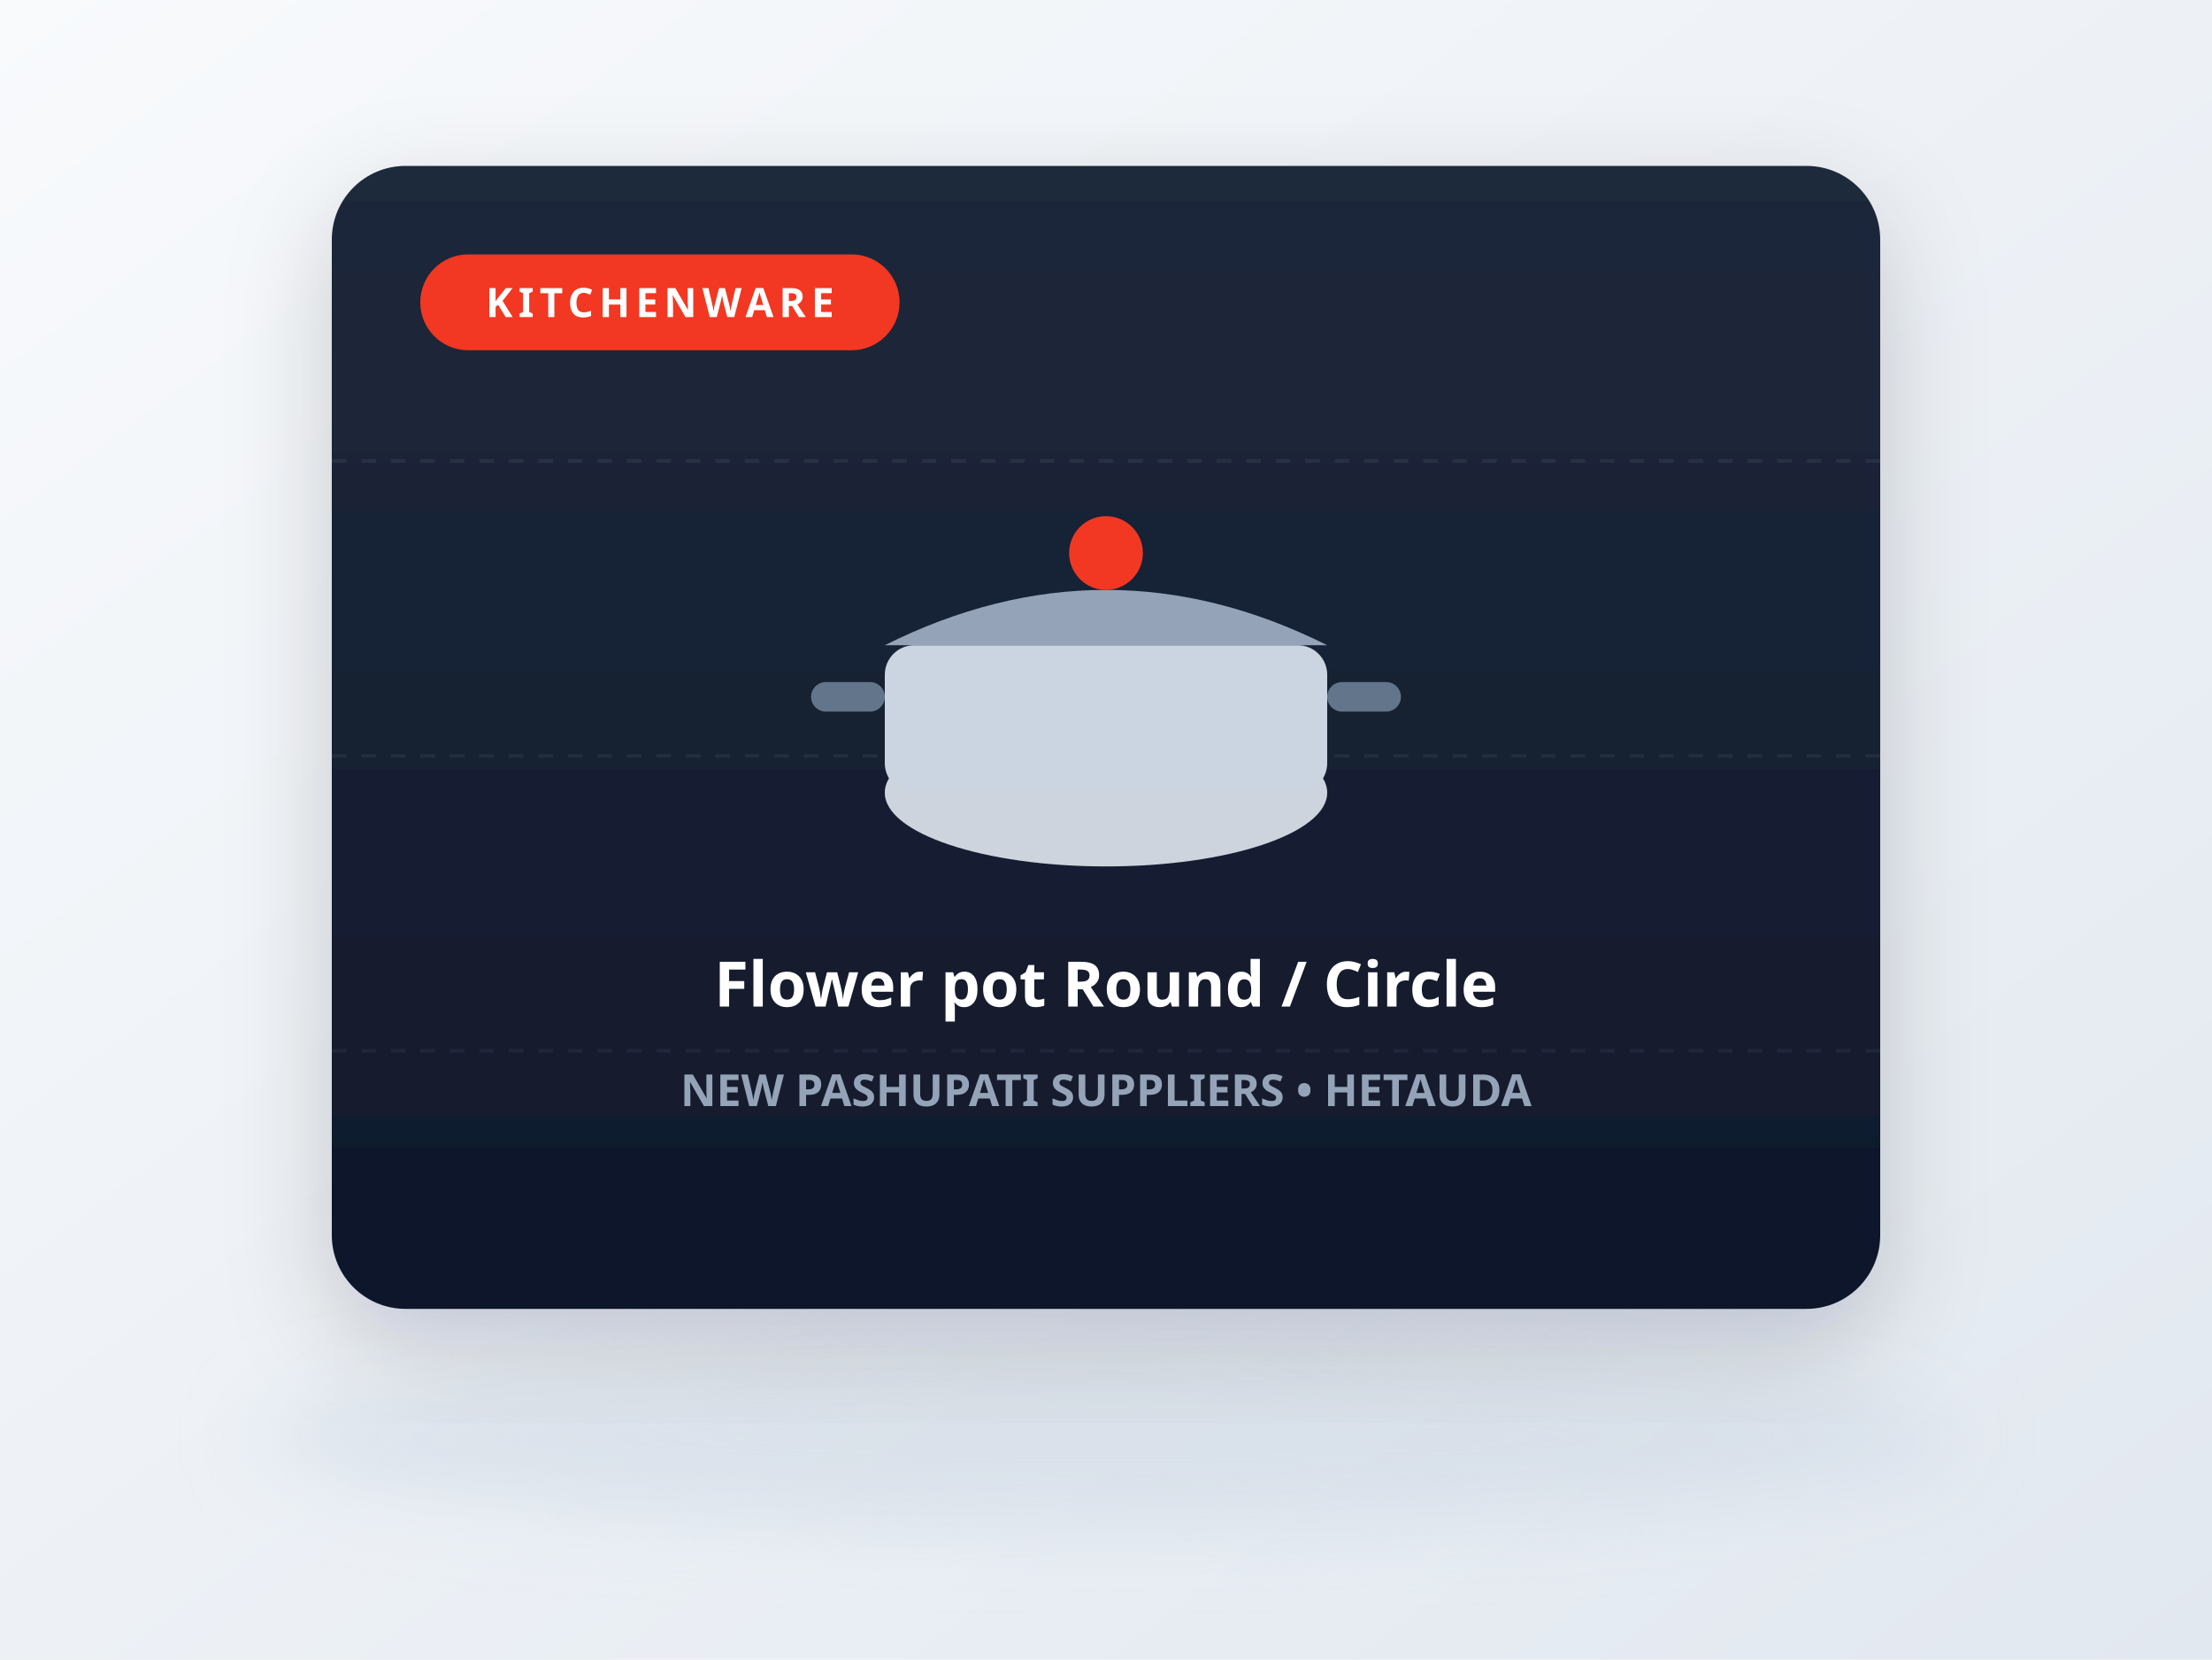
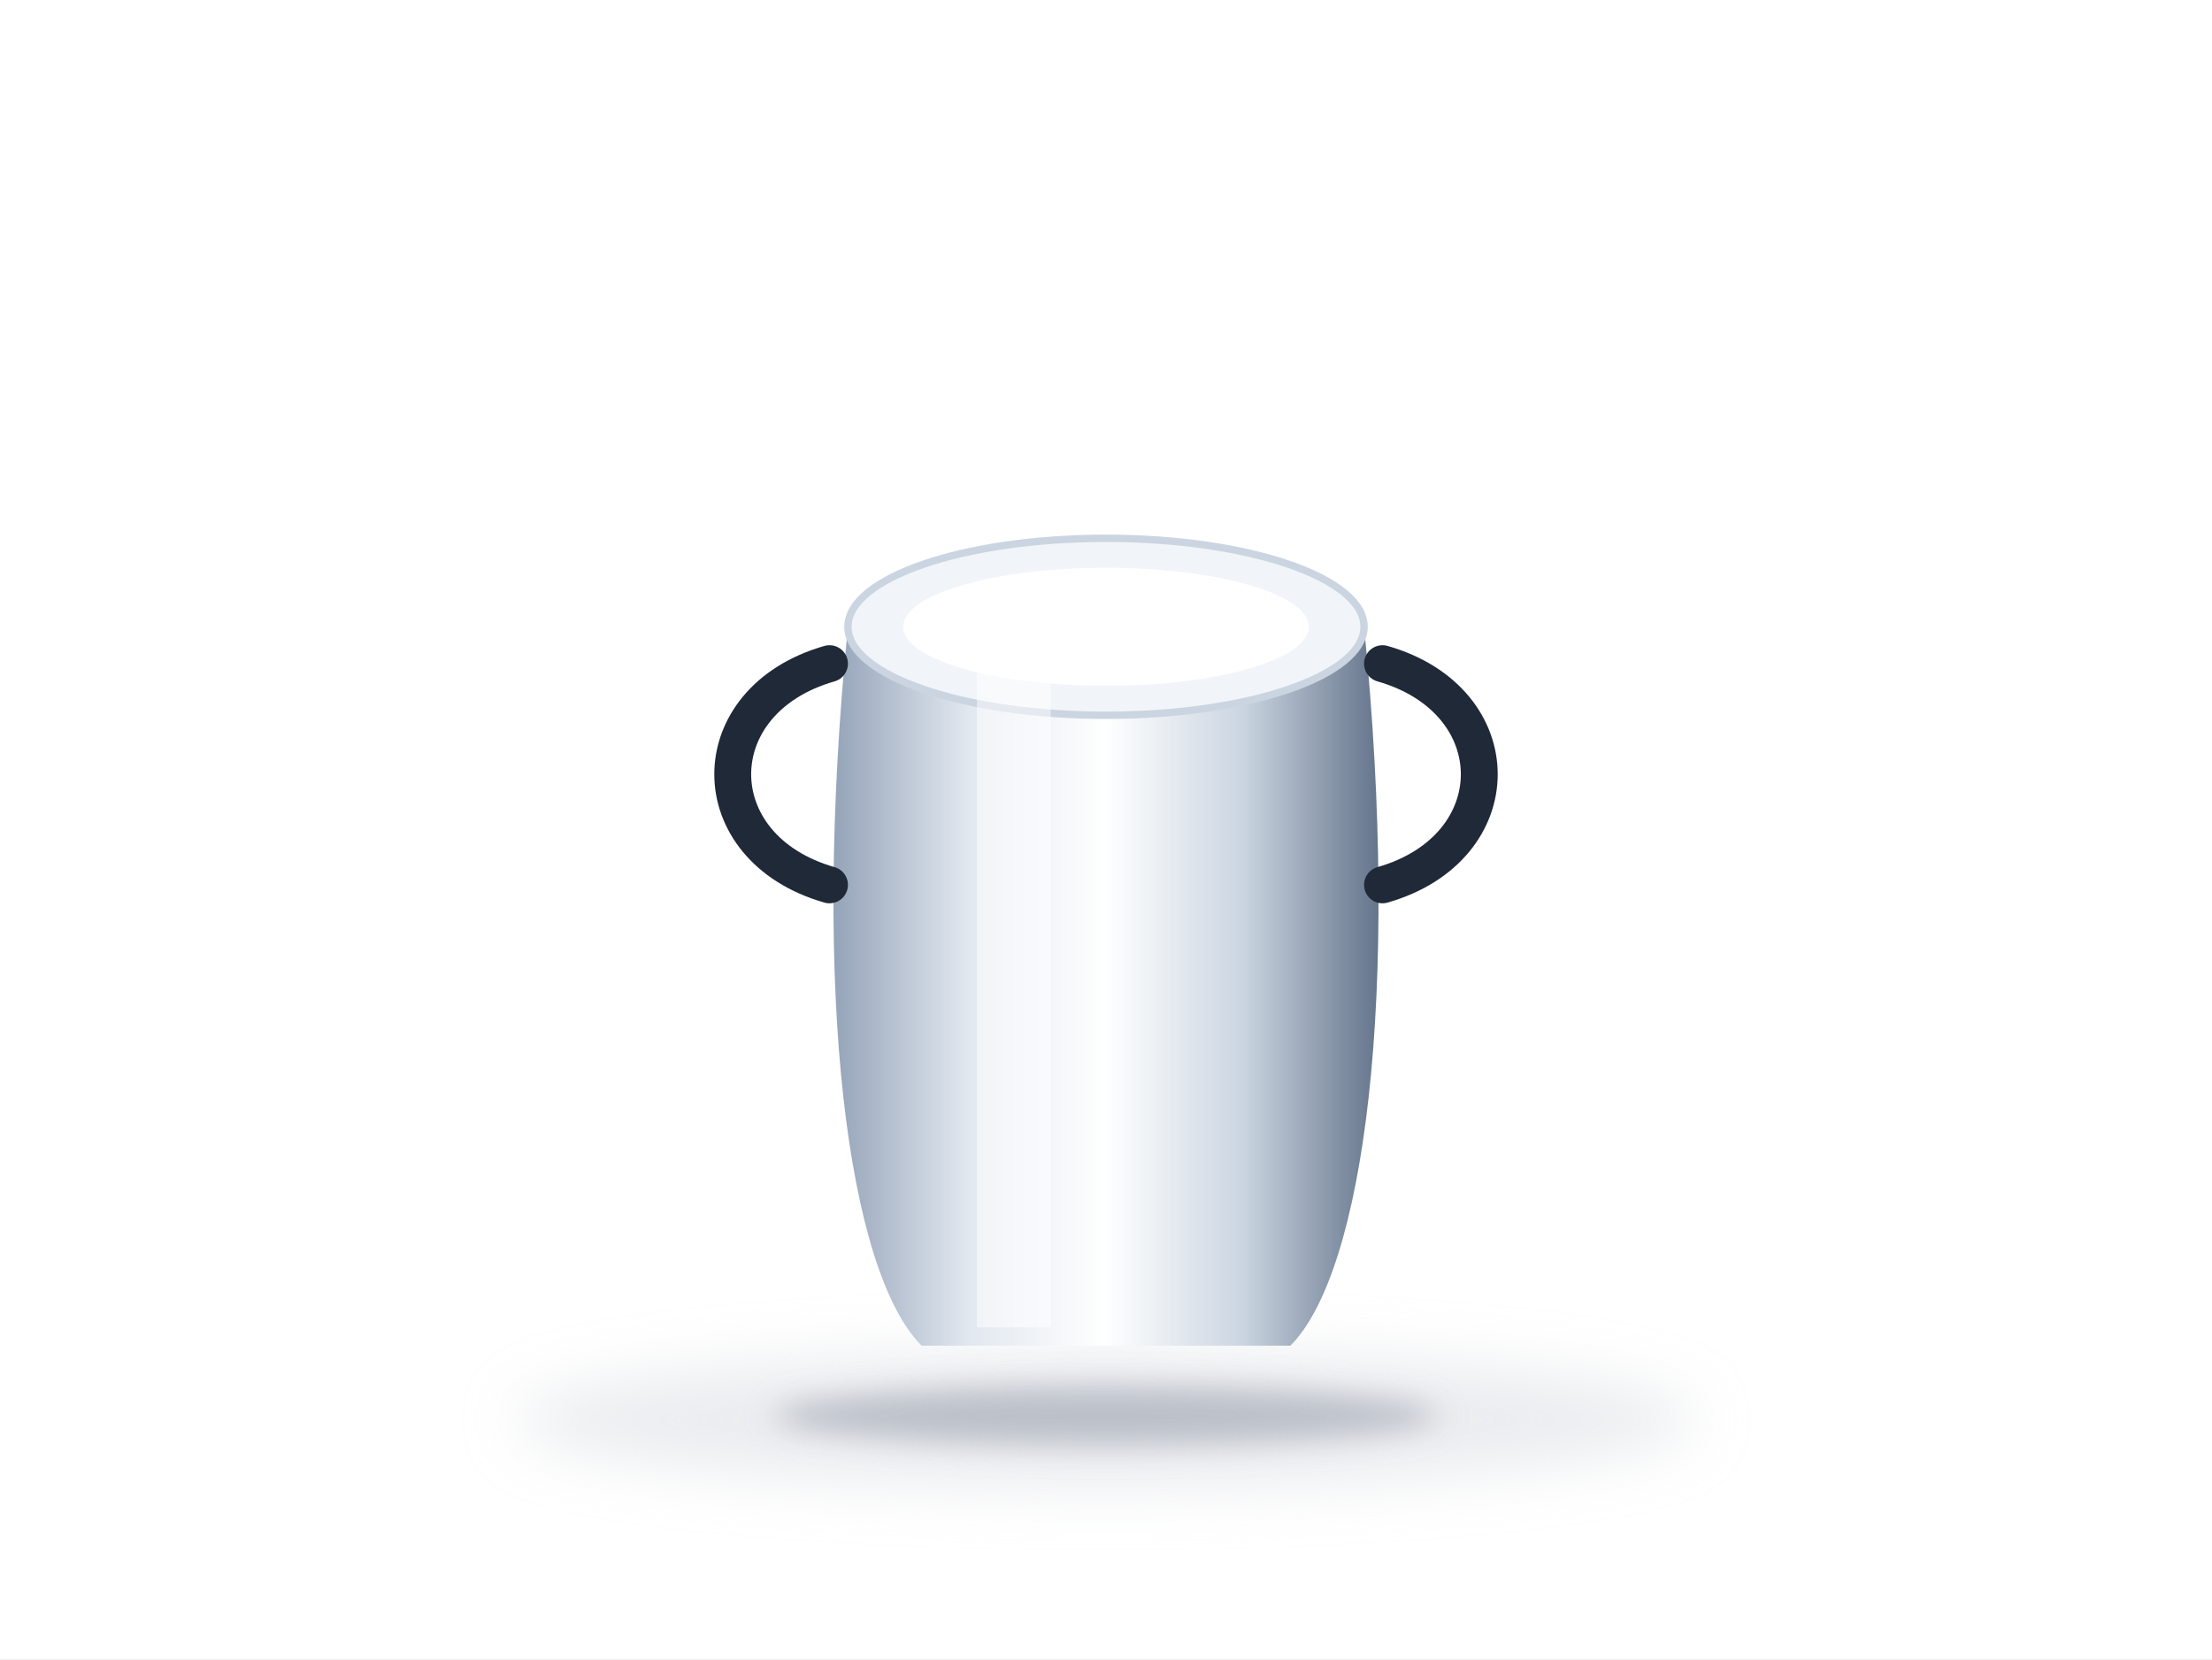
<svg xmlns="http://www.w3.org/2000/svg" viewBox="0 0 600 450" width="600" height="450">
  <defs>
-     <linearGradient id="bgGrad" x1="0%" y1="0%" x2="100%" y2="100%">
-       <stop offset="0%" stop-color="#F8FAFC" />
+     <linearGradient id="metalGrad" x1="0%" y1="0%" x2="100%" y2="0%">
+       <stop offset="0%" stop-color="#94A3B8" />
+       <stop offset="25%" stop-color="#E2E8F0" />
+       <stop offset="50%" stop-color="#FFFFFF" />
+       <stop offset="75%" stop-color="#CBD5E1" />
+       <stop offset="100%" stop-color="#64748B" />
+     </linearGradient>
+     <linearGradient id="chromeGrad" x1="0%" y1="0%" x2="0%" y2="100%">
+       <stop offset="0%" stop-color="#FFFFFF" />
+       <stop offset="35%" stop-color="#CBD5E1" />
+       <stop offset="70%" stop-color="#94A3B8" />
      <stop offset="100%" stop-color="#E2E8F0" />
    </linearGradient>
-     <linearGradient id="cardGrad" x1="0%" y1="0%" x2="0%" y2="100%">
-       <stop offset="0%" stop-color="#1E293B" />
-       <stop offset="100%" stop-color="#0F172A" />
+     <linearGradient id="brassGrad" x1="0%" y1="0%" x2="100%" y2="100%">
+       <stop offset="0%" stop-color="#FDE68A" />
+       <stop offset="30%" stop-color="#F59E0B" />
+       <stop offset="70%" stop-color="#D97706" />
+       <stop offset="100%" stop-color="#B45309" />
    </linearGradient>
-     <filter id="shadow" x="-10%" y="-10%" width="120%" height="120%">
-       <feDropShadow dx="0" dy="10" stdDeviation="14" flood-color="#0F172A" flood-opacity="0.18" />
-     </filter>
+     <linearGradient id="nonstickGrad" x1="0%" y1="0%" x2="100%" y2="100%">
+       <stop offset="0%" stop-color="#262626" />
+       <stop offset="50%" stop-color="#171717" />
+       <stop offset="100%" stop-color="#0A0A0A" />
+     </linearGradient>
+     <linearGradient id="strawGrad" x1="0%" y1="0%" x2="100%" y2="0%">
+       <stop offset="0%" stop-color="#D97706" />
+       <stop offset="50%" stop-color="#FDE68A" />
+       <stop offset="100%" stop-color="#B45309" />
+     </linearGradient>
  </defs>
-   <rect width="600" height="450" fill="url(#bgGrad)" />
-   <ellipse cx="300" cy="390" rx="230" ry="24" fill="#CBD5E1" opacity="0.5" filter="blur(10px)" />
-   <g transform="translate(90, 45)" filter="url(#shadow)">
-     <rect width="420" height="310" rx="20" fill="url(#cardGrad)" />
-     <line x1="0" y1="80" x2="420" y2="80" stroke="#FFFFFF" stroke-opacity="0.06" stroke-dasharray="4,4" />
-     <line x1="0" y1="160" x2="420" y2="160" stroke="#FFFFFF" stroke-opacity="0.06" stroke-dasharray="4,4" />
-     <line x1="0" y1="240" x2="420" y2="240" stroke="#FFFFFF" stroke-opacity="0.06" stroke-dasharray="4,4" />
-     <rect x="24" y="24" width="130" height="26" rx="13" fill="#F23822" />
-     <text x="89" y="41" font-family="system-ui, sans-serif" font-size="11" font-weight="800" fill="#FFFFFF" text-anchor="middle" letter-spacing="1.5">KITCHENWARE</text>
-     <g transform="translate(10, 10)">
-       <ellipse cx="200" cy="160" rx="60" ry="20" fill="#E2E8F0" opacity="0.9" />
-       <rect x="140" y="120" width="120" height="40" rx="8" fill="#CBD5E1" />
-       <path d="M 140 120 Q 200 90 260 120 Z" fill="#94A3B8" />
-       <circle cx="200" cy="95" r="10" fill="#F23822" />
-       <rect x="120" y="130" width="20" height="8" rx="4" fill="#64748B" />
-       <rect x="260" y="130" width="20" height="8" rx="4" fill="#64748B" />
-     </g>
-     <text x="210" y="228" font-family="system-ui, sans-serif" font-size="17" font-weight="800" fill="#FFFFFF" text-anchor="middle">Flower pot Round / Circle</text>
-     <text x="210" y="255" font-family="system-ui, sans-serif" font-size="12" font-weight="600" fill="#94A3B8" text-anchor="middle">NEW PASHUPATI SUPPLIERS • HETAUDA</text>
+   <rect width="600" height="450" fill="#FFFFFF" />
+   <ellipse cx="300" cy="385" rx="160" ry="18" fill="#D1D5DB" opacity="0.45" filter="blur(8px)" />
+   <ellipse cx="300" cy="384" rx="90" ry="8" fill="#9CA3AF" opacity="0.6" filter="blur(4px)" />
+   <g id="product-artwork">
+     <path d="M 230 170 C 220 270 230 345 250 365 L 350 365 C 370 345 380 270 370 170 Z" fill="url(#metalGrad)" />
+     <ellipse cx="300" cy="170" rx="70" ry="24" fill="#F1F5F9" stroke="#CBD5E1" stroke-width="2" />
+     <ellipse cx="300" cy="170" rx="55" ry="16" fill="#FFFFFF" />
+     <rect x="265" y="180" width="20" height="180" fill="#FFFFFF" opacity="0.5" />
+     <path d="M 225 180 C 190 190 190 230 225 240" fill="none" stroke="#1F2937" stroke-width="10" stroke-linecap="round" />
+     <path d="M 375 180 C 410 190 410 230 375 240" fill="none" stroke="#1F2937" stroke-width="10" stroke-linecap="round" />
  </g>
</svg>
